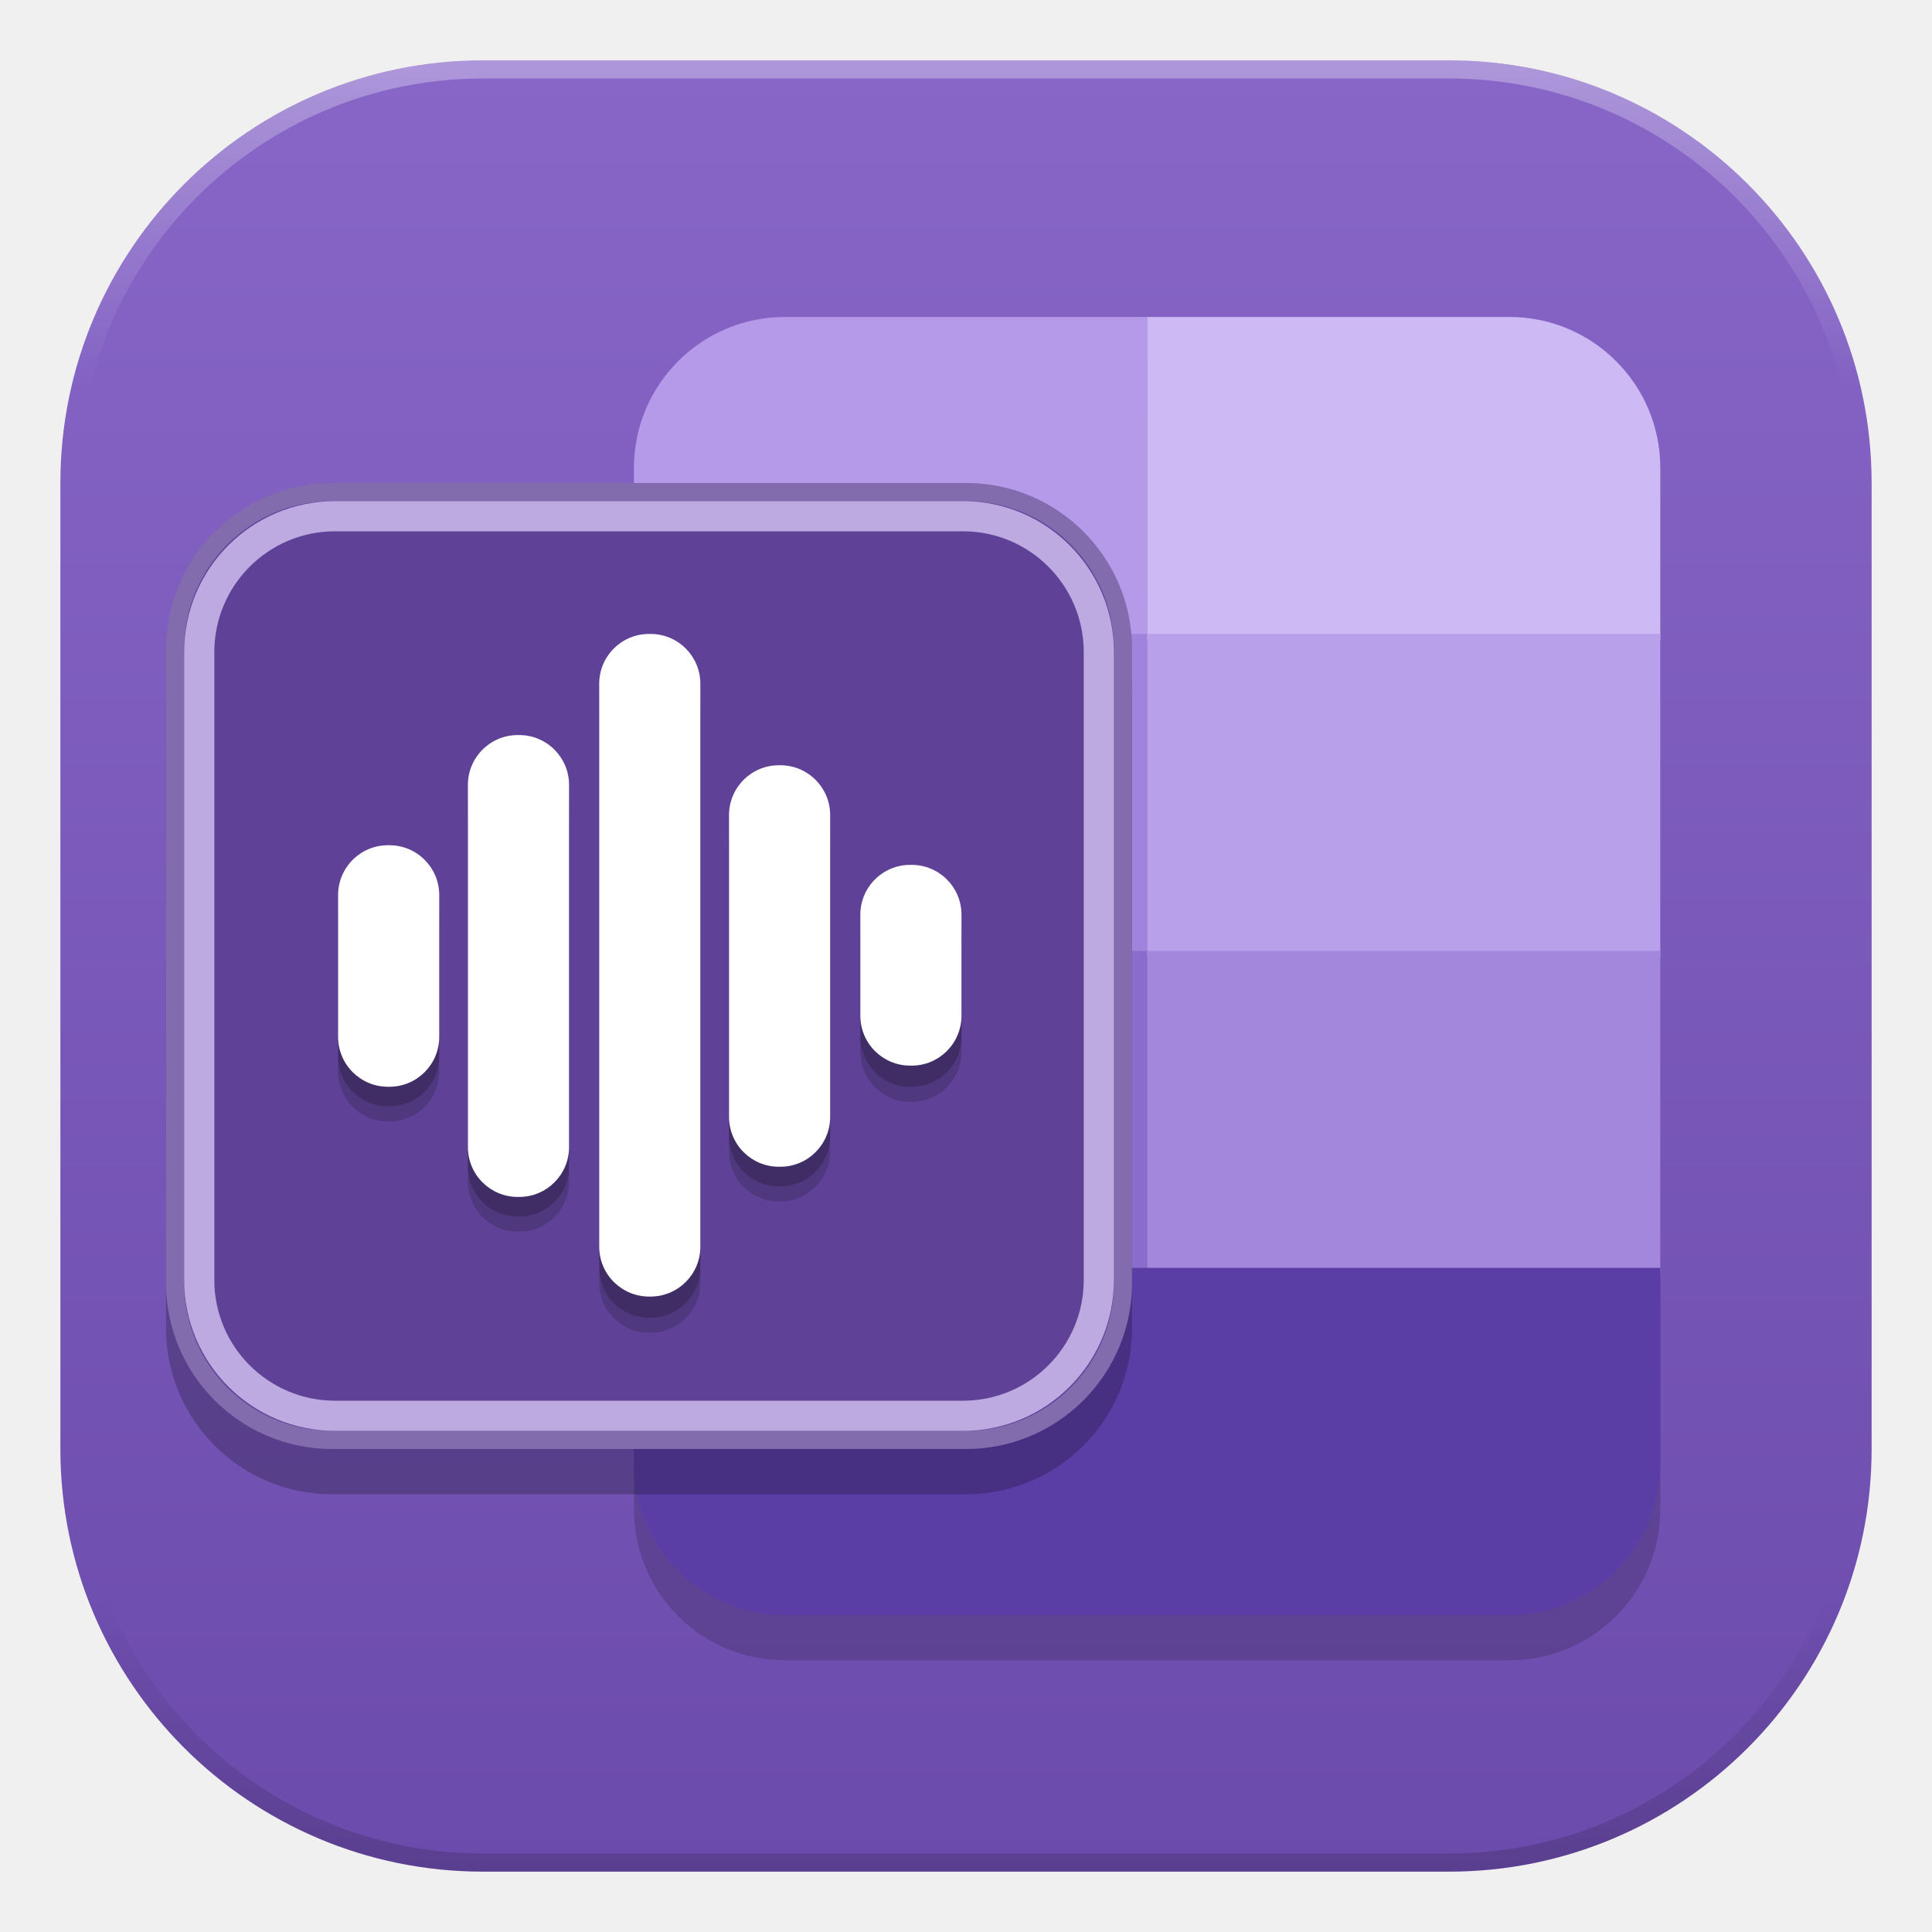
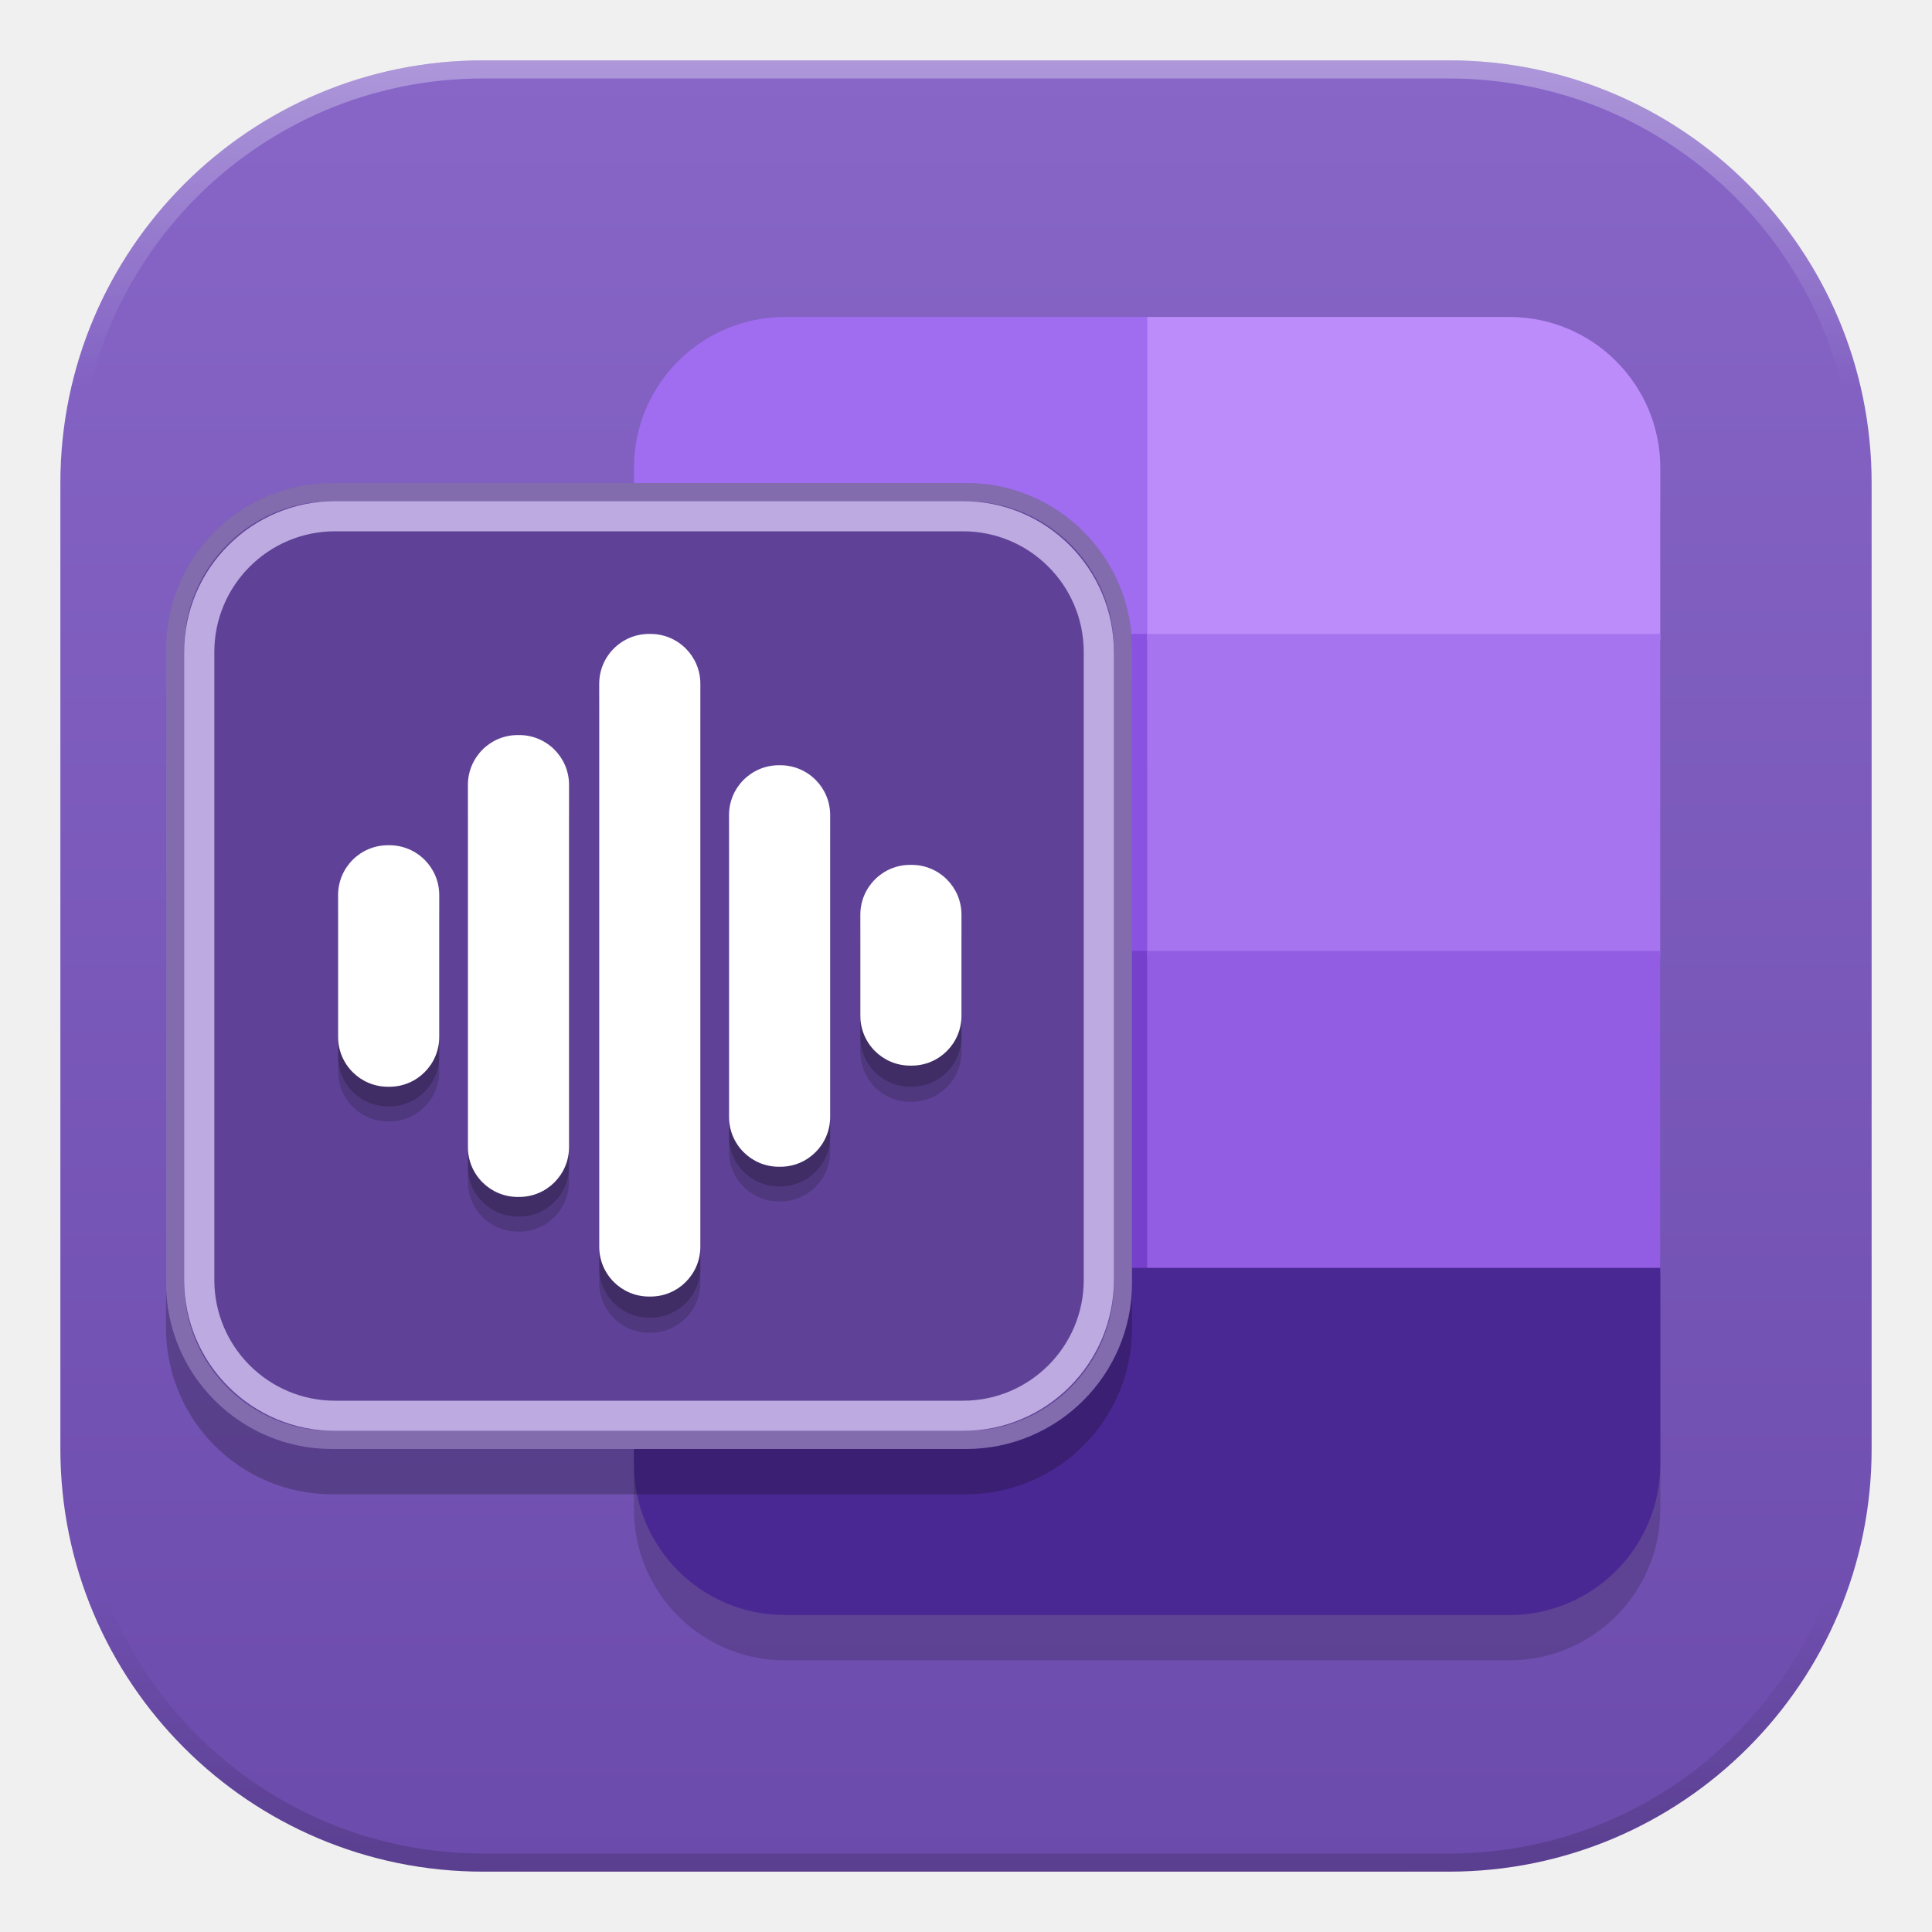
<svg xmlns="http://www.w3.org/2000/svg" viewBox="0 0 128 128">
  <defs>
    <linearGradient id="base" x1="0" y1="0" x2="0" y2="1">
      <stop offset="0" stop-color="#8766C8" />
      <stop offset="1" stop-color="#6B4BAB" />
    </linearGradient>
    <linearGradient id="edge" x1="0" y1="0" x2="0" y2="1">
      <stop offset="0" stop-color="#FFFFFF" stop-opacity=".32" />
      <stop offset=".18" stop-color="#FFFFFF" stop-opacity="0" />
      <stop offset=".85" stop-color="#000" stop-opacity="0" />
      <stop offset="1" stop-color="#000" stop-opacity=".16" />
    </linearGradient>
  </defs>
  <rect x="6" y="8" width="116" height="116" rx="29" fill="#000" opacity=".10" />
  <rect x="4" y="4" width="120" height="120" rx="28" fill="url(#base)" />
  <rect x="4.6" y="4.6" width="118.8" height="118.8" rx="27.4" fill="none" stroke="url(#edge)" stroke-width="1.2" />
  <rect x="42" y="21" width="68" height="86" rx="10" fill="#000" opacity=".16" transform="translate(0 3)" />
-   <path d="M52 21.0H76.0V42.4H42V31.0A10 10 0 0 1 52 21.0Z" fill="#B49AE8" />
-   <path d="M76.0 21.0H100.0A10 10 0 0 1 110.0 31.0V42.4H76.0V21.0Z" fill="#CDB9F3" />
-   <path d="M42 42.0H76.0V63.4H42V42.0Z" fill="#9F83DD" />
-   <path d="M76.0 42.0H110.0V63.4H76.0V42.0Z" fill="#B9A0EA" />
-   <path d="M42 63.0H76.0V84.4H42V63.0Z" fill="#8A6CCD" />
-   <path d="M76.0 63.0H110.0V84.4H76.0V63.0Z" fill="#A387DC" />
-   <path d="M42 84.0H110V97.0A10 10 0 0 1 100 107.0H52A10 10 0 0 1 42 97.0V84.0Z" fill="#5B3DA6" />
+   <path d="M52 21.0H76.0V42.4H42V31.0A10 10 0 0 1 52 21.0Z" fill="#A06CF0" />
+   <path d="M76.0 21.0H100.0A10 10 0 0 1 110.0 31.0V42.4H76.0V21.0Z" fill="#BC8CFA" />
+   <path d="M42 42.0H76.0V63.4H42V42.0Z" fill="#8A52E0" />
+   <path d="M76.0 42.0H110.0V63.4H76.0V42.0Z" fill="#A774F0" />
+   <path d="M42 63.0H76.0V84.4H42V63.0Z" fill="#7640CC" />
+   <path d="M76.0 63.0H110.0V84.4H76.0V63.0Z" fill="#925DE2" />
+   <path d="M42 84.0H110V97.0A10 10 0 0 1 100 107.0H52A10 10 0 0 1 42 97.0V84.0Z" fill="#4A2894" />
  <rect x="11" y="35" width="64" height="64" rx="11" fill="#000" opacity=".22" />
  <rect x="11" y="32" width="64" height="64" rx="11" fill="#5F4297" />
  <rect x="11.6" y="32.6" width="62.8" height="62.8" rx="10.4" fill="none" stroke="#FFFFFF" stroke-opacity=".22" stroke-width="1.2" />
  <rect x="13.2" y="34.2" width="59.6" height="59.6" rx="9" fill="none" stroke="#BCAAE0" stroke-width="2" />
  <g>
    <rect x="22.4" y="58.3" width="6.7" height="16.0" rx="3.3" fill="#000" opacity="0.16" />
    <rect x="31.0" y="51.0" width="6.7" height="30.6" rx="3.3" fill="#000" opacity="0.16" />
    <rect x="39.7" y="44.4" width="6.7" height="43.9" rx="3.3" fill="#000" opacity="0.16" />
    <rect x="48.3" y="53.0" width="6.7" height="26.6" rx="3.3" fill="#000" opacity="0.16" />
    <rect x="57.0" y="59.7" width="6.7" height="13.3" rx="3.3" fill="#000" opacity="0.16" />
    <rect x="22.4" y="57.3" width="6.7" height="16.0" rx="3.3" fill="#000" opacity="0.2" />
    <rect x="31.0" y="50.0" width="6.7" height="30.6" rx="3.3" fill="#000" opacity="0.2" />
    <rect x="39.7" y="43.4" width="6.7" height="43.9" rx="3.3" fill="#000" opacity="0.2" />
    <rect x="48.3" y="52.0" width="6.7" height="26.6" rx="3.3" fill="#000" opacity="0.2" />
    <rect x="57.0" y="58.7" width="6.7" height="13.3" rx="3.3" fill="#000" opacity="0.2" />
    <rect x="22.4" y="56.0" width="6.7" height="16.0" rx="3.3" fill="#FFFFFF" opacity="1" />
    <rect x="31.0" y="48.7" width="6.7" height="30.6" rx="3.3" fill="#FFFFFF" opacity="1" />
    <rect x="39.7" y="42.0" width="6.7" height="43.9" rx="3.3" fill="#FFFFFF" opacity="1" />
    <rect x="48.3" y="50.7" width="6.7" height="26.6" rx="3.3" fill="#FFFFFF" opacity="1" />
    <rect x="57.0" y="57.3" width="6.7" height="13.3" rx="3.3" fill="#FFFFFF" opacity="1" />
  </g>
</svg>
